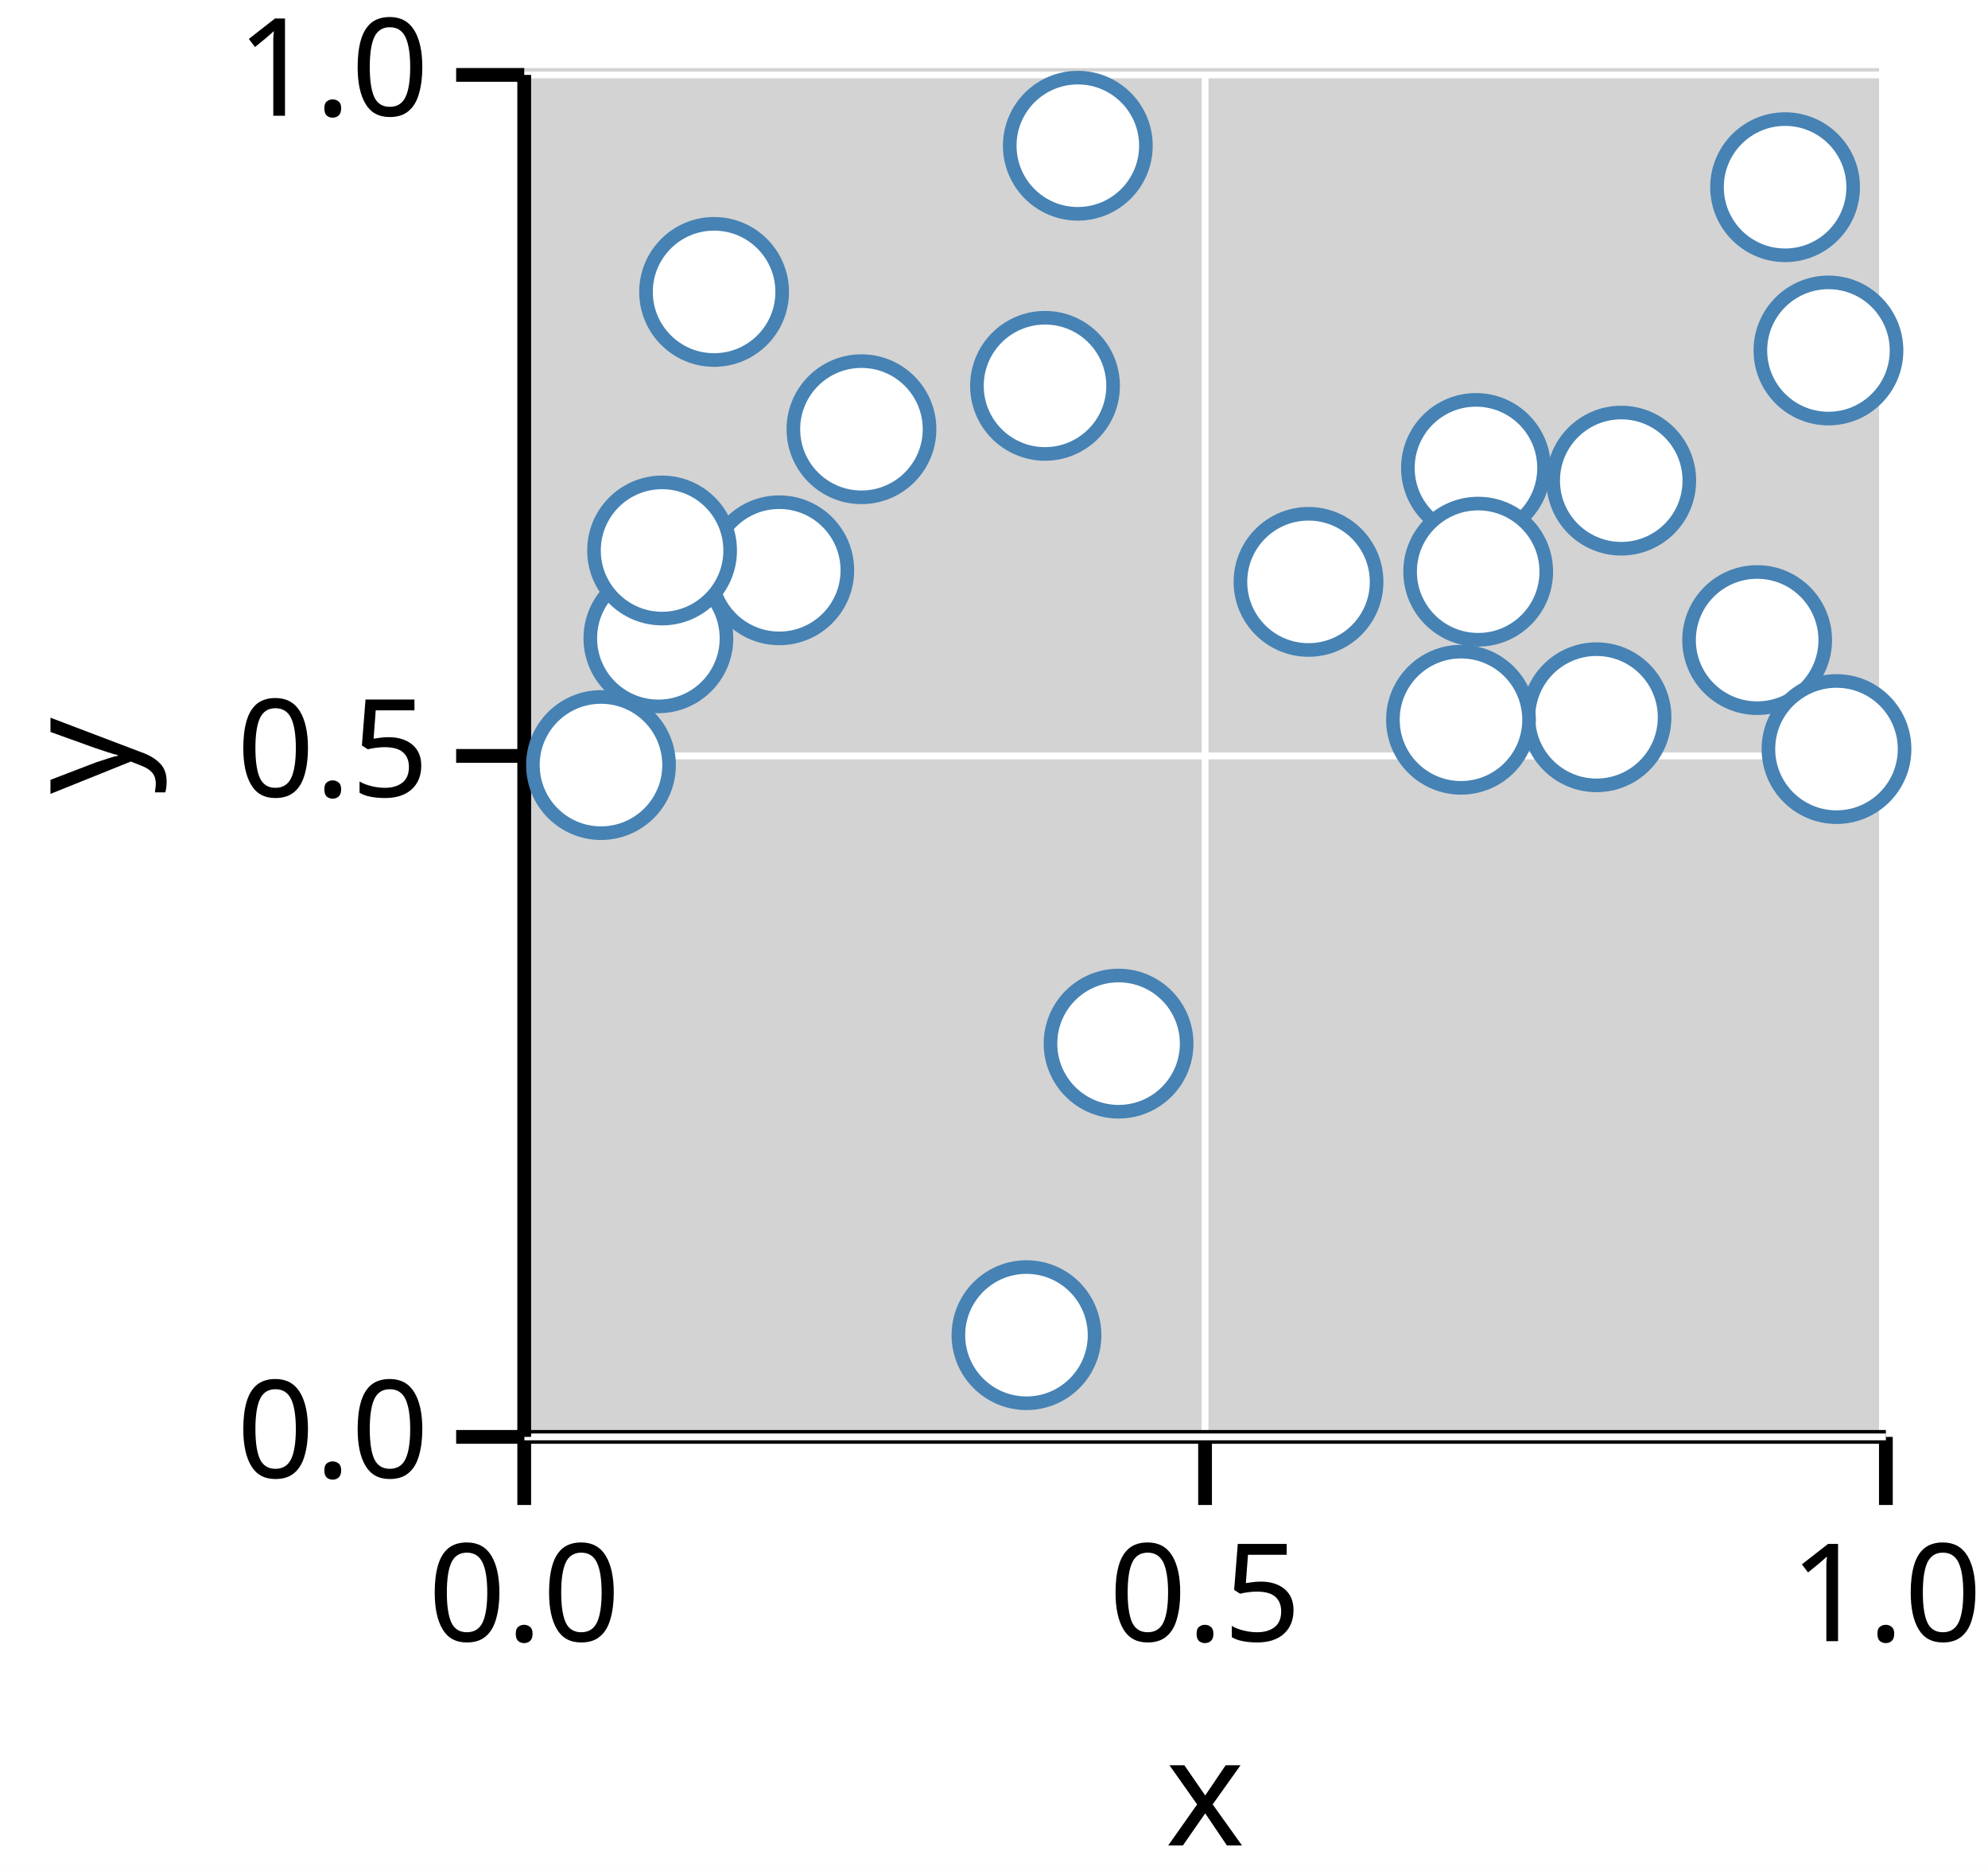
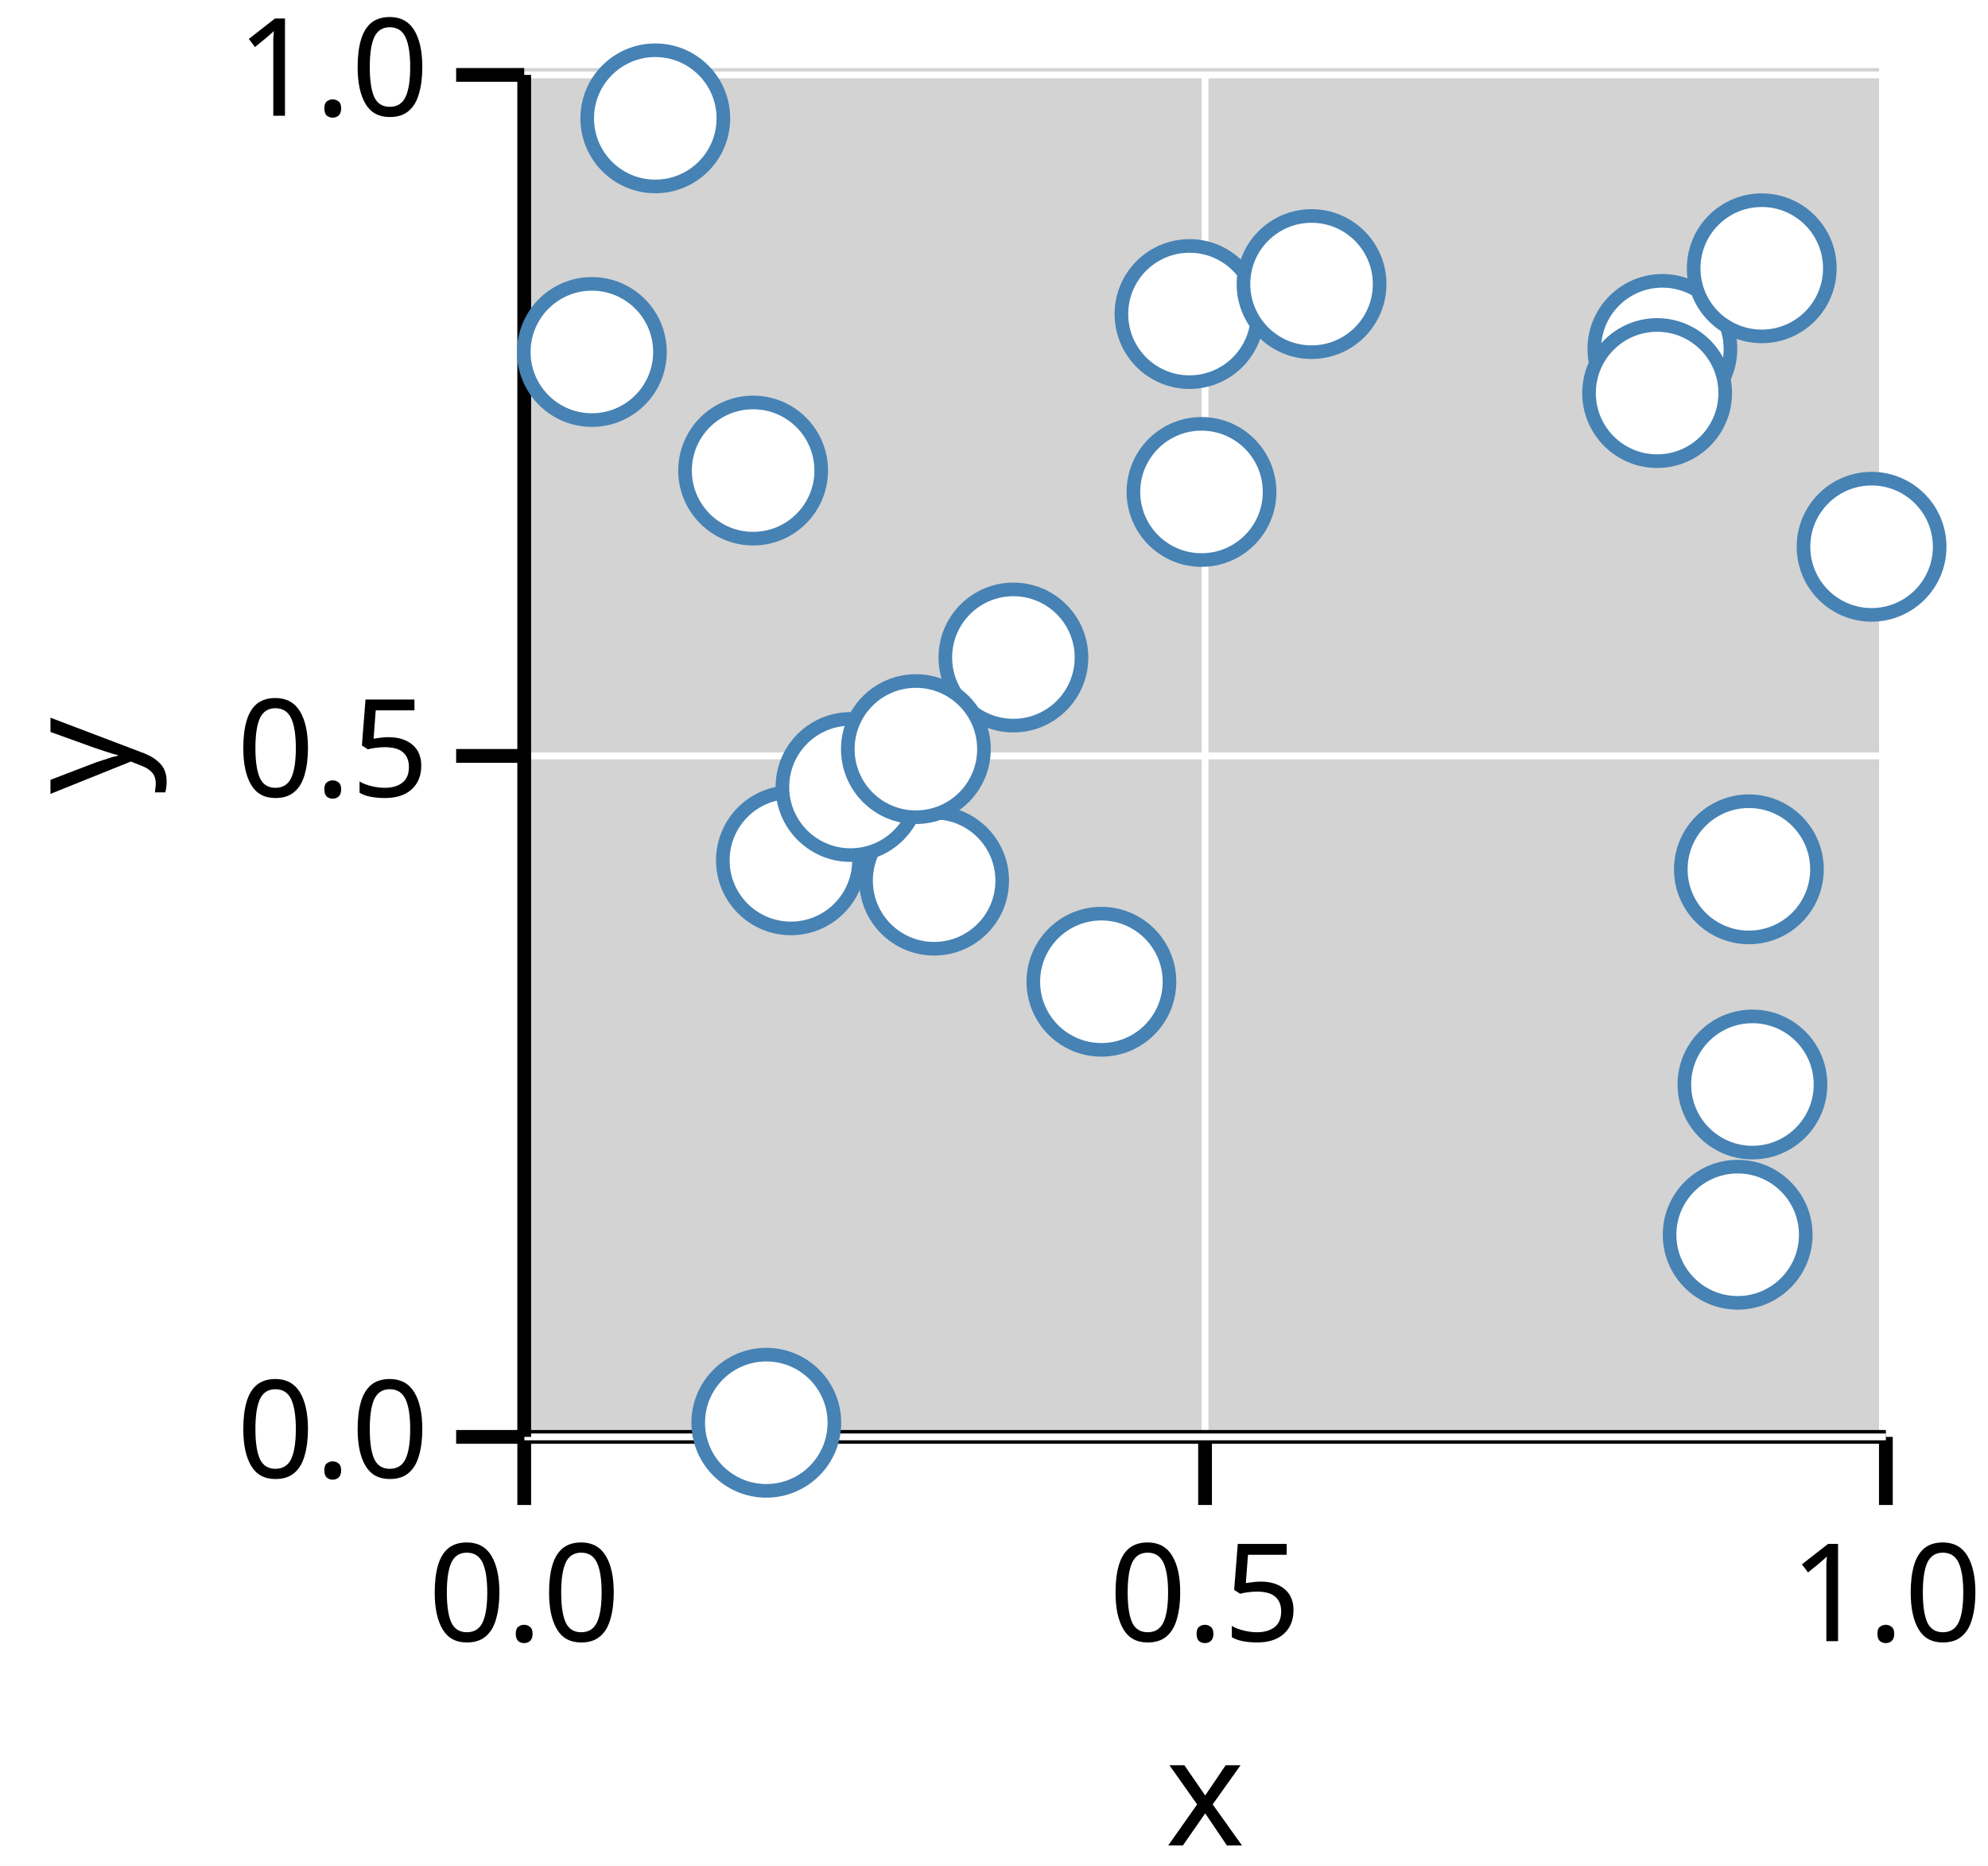
<svg xmlns="http://www.w3.org/2000/svg" version="1.1" class="marks" width="146" height="137" viewBox="0 0 146 137">
  <rect width="146" height="137" fill="white" />
  <g fill="none" stroke-miterlimit="10" transform="translate(38,5)">
    <g class="mark-group role-frame root" role="graphics-object" aria-roledescription="group mark container">
      <g transform="translate(0,0)">
        <path class="background" aria-hidden="true" d="M0,0h100v100h-100Z" fill="lightgray" />
        <g>
          <g class="mark-group role-axis" role="graphics-symbol" aria-roledescription="axis" aria-label="X-axis titled 'x' for a linear scale with values from 0.0 to 1.0">
            <g transform="translate(0.5,100.5)">
              <path class="background" aria-hidden="true" d="M0,0h0v0h0Z" pointer-events="none" />
              <g>
                <g class="mark-rule role-axis-grid" pointer-events="none">
                  <line transform="translate(0,0)" x2="0" y2="-100" stroke="white" stroke-width="0.5" stroke-dasharray="0" opacity="1" />
                  <line transform="translate(50,0)" x2="0" y2="-100" stroke="white" stroke-width="0.5" stroke-dasharray="0" opacity="1" />
                  <line transform="translate(100,0)" x2="0" y2="-100" stroke="white" stroke-width="0.5" stroke-dasharray="0" opacity="1" />
                </g>
                <g class="mark-rule role-axis-tick" pointer-events="none">
                  <line transform="translate(0,0)" x2="0" y2="5" stroke="black" stroke-width="1.01" opacity="1" />
                  <line transform="translate(50,0)" x2="0" y2="5" stroke="black" stroke-width="1.01" opacity="1" />
                  <line transform="translate(100,0)" x2="0" y2="5" stroke="black" stroke-width="1.01" opacity="1" />
                </g>
                <g class="mark-text role-axis-label" pointer-events="none">
                  <text text-anchor="middle" transform="translate(0,15)" font-family="sans-serif" font-size="10px" font-style="normal" font-weight="400" fill="black" opacity="1">0.0</text>
                  <text text-anchor="middle" transform="translate(50,15)" font-family="sans-serif" font-size="10px" font-style="normal" font-weight="400" fill="black" opacity="1">0.5</text>
                  <text text-anchor="middle" transform="translate(100,15)" font-family="sans-serif" font-size="10px" font-style="normal" font-weight="400" fill="black" opacity="1">1.0</text>
                </g>
                <g class="mark-rule role-axis-domain" pointer-events="none">
                  <line transform="translate(0,0)" x2="100" y2="0" stroke="black" stroke-width="1.01" opacity="1" />
                </g>
                <g class="mark-text role-axis-title" pointer-events="none">
                  <text text-anchor="middle" transform="translate(50,30)" font-family="sans-serif" font-size="11px" font-style="normal" font-weight="400" fill="black" opacity="1">x</text>
                </g>
              </g>
              <path class="foreground" aria-hidden="true" d="" pointer-events="none" display="none" />
            </g>
          </g>
          <g class="mark-group role-axis" role="graphics-symbol" aria-roledescription="axis" aria-label="Y-axis titled 'y' for a linear scale with values from 0.0 to 1.0">
            <g transform="translate(0.5,0.5)">
              <path class="background" aria-hidden="true" d="M0,0h0v0h0Z" pointer-events="none" />
              <g>
                <g class="mark-rule role-axis-grid" pointer-events="none">
                  <line transform="translate(0,100)" x2="100" y2="0" stroke="white" stroke-width="0.5" stroke-dasharray="0" opacity="1" />
                  <line transform="translate(0,50)" x2="100" y2="0" stroke="white" stroke-width="0.5" stroke-dasharray="0" opacity="1" />
                  <line transform="translate(0,0)" x2="100" y2="0" stroke="white" stroke-width="0.5" stroke-dasharray="0" opacity="1" />
                </g>
                <g class="mark-rule role-axis-tick" pointer-events="none">
                  <line transform="translate(0,100)" x2="-5" y2="0" stroke="black" stroke-width="1.01" opacity="1" />
                  <line transform="translate(0,50)" x2="-5" y2="0" stroke="black" stroke-width="1.01" opacity="1" />
                  <line transform="translate(0,0)" x2="-5" y2="0" stroke="black" stroke-width="1.01" opacity="1" />
                </g>
                <g class="mark-text role-axis-label" pointer-events="none">
                  <text text-anchor="end" transform="translate(-7,103)" font-family="sans-serif" font-size="10px" font-style="normal" font-weight="400" fill="black" opacity="1">0.0</text>
                  <text text-anchor="end" transform="translate(-7,53)" font-family="sans-serif" font-size="10px" font-style="normal" font-weight="400" fill="black" opacity="1">0.5</text>
                  <text text-anchor="end" transform="translate(-7,3)" font-family="sans-serif" font-size="10px" font-style="normal" font-weight="400" fill="black" opacity="1">1.0</text>
                </g>
                <g class="mark-rule role-axis-domain" pointer-events="none">
                  <line transform="translate(0,100)" x2="0" y2="-100" stroke="black" stroke-width="1.01" opacity="1" />
                </g>
                <g class="mark-text role-axis-title" pointer-events="none">
                  <text text-anchor="middle" transform="translate(-26.90332,50) rotate(-90) translate(0,-2)" font-family="sans-serif" font-size="11px" font-style="normal" font-weight="400" fill="black" opacity="1">y</text>
                </g>
              </g>
              <path class="foreground" aria-hidden="true" d="" pointer-events="none" display="none" />
            </g>
          </g>
          <g class="mark-group role-scope" role="graphics-object" aria-roledescription="group mark container">
            <g transform="translate(0,0)">
              <path class="background" aria-hidden="true" d="M0,0h0v0h0Z" />
              <g>
                <g class="mark-symbol role-mark points" role="graphics-symbol" aria-roledescription="symbol mark container">
-                   <path transform="translate(41.15606,5.699304)" d="M5,0A5,5,0,1,1,-5,0A5,5,0,1,1,5,0" fill="white" stroke="steelblue" stroke-width="1" opacity="1" />
-                   <path transform="translate(19.2303,36.8713)" d="M5,0A5,5,0,1,1,-5,0A5,5,0,1,1,5,0" fill="white" stroke="steelblue" stroke-width="1" opacity="1" />
-                   <path transform="translate(10.35272,41.86544)" d="M5,0A5,5,0,1,1,-5,0A5,5,0,1,1,5,0" fill="white" stroke="steelblue" stroke-width="1" opacity="1" />
-                   <path transform="translate(96.28306,20.73331)" d="M5,0A5,5,0,1,1,-5,0A5,5,0,1,1,5,0" fill="white" stroke="steelblue" stroke-width="1" opacity="1" />
-                   <path transform="translate(70.39598,29.35981)" d="M5,0A5,5,0,1,1,-5,0A5,5,0,1,1,5,0" fill="white" stroke="steelblue" stroke-width="1" opacity="1" />
-                   <path transform="translate(79.24891,47.66341)" d="M5,0A5,5,0,1,1,-5,0A5,5,0,1,1,5,0" fill="white" stroke="steelblue" stroke-width="1" opacity="1" />
-                   <path transform="translate(91.04571,41.996)" d="M5,0A5,5,0,1,1,-5,0A5,5,0,1,1,5,0" fill="white" stroke="steelblue" stroke-width="1" opacity="1" />
-                   <path transform="translate(38.74694,23.32932)" d="M5,0A5,5,0,1,1,-5,0A5,5,0,1,1,5,0" fill="white" stroke="steelblue" stroke-width="1" opacity="1" />
-                   <path transform="translate(6.137238,51.1731)" d="M5,0A5,5,0,1,1,-5,0A5,5,0,1,1,5,0" fill="white" stroke="steelblue" stroke-width="1" opacity="1" />
-                   <path transform="translate(70.55902,36.9729)" d="M5,0A5,5,0,1,1,-5,0A5,5,0,1,1,5,0" fill="white" stroke="steelblue" stroke-width="1" opacity="1" />
-                   <path transform="translate(93.09871,8.744523)" d="M5,0A5,5,0,1,1,-5,0A5,5,0,1,1,5,0" fill="white" stroke="steelblue" stroke-width="1" opacity="1" />
-                   <path transform="translate(10.62358,35.41783)" d="M5,0A5,5,0,1,1,-5,0A5,5,0,1,1,5,0" fill="white" stroke="steelblue" stroke-width="1" opacity="1" />
-                   <path transform="translate(81.06632,30.28892)" d="M5,0A5,5,0,1,1,-5,0A5,5,0,1,1,5,0" fill="white" stroke="steelblue" stroke-width="1" opacity="1" />
-                   <path transform="translate(69.29575,47.845)" d="M5,0A5,5,0,1,1,-5,0A5,5,0,1,1,5,0" fill="white" stroke="steelblue" stroke-width="1" opacity="1" />
-                   <path transform="translate(37.38518,93.03085)" d="M5,0A5,5,0,1,1,-5,0A5,5,0,1,1,5,0" fill="white" stroke="steelblue" stroke-width="1" opacity="1" />
-                   <path transform="translate(14.44406,16.43407)" d="M5,0A5,5,0,1,1,-5,0A5,5,0,1,1,5,0" fill="white" stroke="steelblue" stroke-width="1" opacity="1" />
-                   <path transform="translate(96.87362,49.99784)" d="M5,0A5,5,0,1,1,-5,0A5,5,0,1,1,5,0" fill="white" stroke="steelblue" stroke-width="1" opacity="1" />
-                   <path transform="translate(44.14941,71.62594)" d="M5,0A5,5,0,1,1,-5,0A5,5,0,1,1,5,0" fill="white" stroke="steelblue" stroke-width="1" opacity="1" />
-                   <path transform="translate(58.09854,37.72305)" d="M5,0A5,5,0,1,1,-5,0A5,5,0,1,1,5,0" fill="white" stroke="steelblue" stroke-width="1" opacity="1" />
-                   <path transform="translate(25.26607,26.51395)" d="M5,0A5,5,0,1,1,-5,0A5,5,0,1,1,5,0" fill="white" stroke="steelblue" stroke-width="1" opacity="1" />
+                   <path transform="translate(84.08619,20.62011)" d="M5,0A5,5,0,1,1,-5,0A5,5,0,1,1,5,0" fill="white" stroke="steelblue" stroke-width="1" opacity="1" />
+                   <path transform="translate(42.88775,67.08179)" d="M5,0A5,5,0,1,1,-5,0A5,5,0,1,1,5,0" fill="white" stroke="steelblue" stroke-width="1" opacity="1" />
+                   <path transform="translate(20.08543,58.16686)" d="M5,0A5,5,0,1,1,-5,0A5,5,0,1,1,5,0" fill="white" stroke="steelblue" stroke-width="1" opacity="1" />
+                   <path transform="translate(91.3847,14.69893)" d="M5,0A5,5,0,1,1,-5,0A5,5,0,1,1,5,0" fill="white" stroke="steelblue" stroke-width="1" opacity="1" />
+                   <path transform="translate(17.30999,29.54938)" d="M5,0A5,5,0,1,1,-5,0A5,5,0,1,1,5,0" fill="white" stroke="steelblue" stroke-width="1" opacity="1" />
+                   <path transform="translate(90.70023,74.62658)" d="M5,0A5,5,0,1,1,-5,0A5,5,0,1,1,5,0" fill="white" stroke="steelblue" stroke-width="1" opacity="1" />
+                   <path transform="translate(49.35703,18.05817)" d="M5,0A5,5,0,1,1,-5,0A5,5,0,1,1,5,0" fill="white" stroke="steelblue" stroke-width="1" opacity="1" />
+                   <path transform="translate(30.60286,59.65881)" d="M5,0A5,5,0,1,1,-5,0A5,5,0,1,1,5,0" fill="white" stroke="steelblue" stroke-width="1" opacity="1" />
+                   <path transform="translate(24.46059,52.78348)" d="M5,0A5,5,0,1,1,-5,0A5,5,0,1,1,5,0" fill="white" stroke="steelblue" stroke-width="1" opacity="1" />
+                   <path transform="translate(89.61547,85.65877)" d="M5,0A5,5,0,1,1,-5,0A5,5,0,1,1,5,0" fill="white" stroke="steelblue" stroke-width="1" opacity="1" />
+                   <path transform="translate(36.42531,43.27652)" d="M5,0A5,5,0,1,1,-5,0A5,5,0,1,1,5,0" fill="white" stroke="steelblue" stroke-width="1" opacity="1" />
+                   <path transform="translate(58.32081,15.85794)" d="M5,0A5,5,0,1,1,-5,0A5,5,0,1,1,5,0" fill="white" stroke="steelblue" stroke-width="1" opacity="1" />
+                   <path transform="translate(10.12522,3.689638)" d="M5,0A5,5,0,1,1,-5,0A5,5,0,1,1,5,0" fill="white" stroke="steelblue" stroke-width="1" opacity="1" />
+                   <path transform="translate(5.467528,20.8429)" d="M5,0A5,5,0,1,1,-5,0A5,5,0,1,1,5,0" fill="white" stroke="steelblue" stroke-width="1" opacity="1" />
+                   <path transform="translate(18.27764,99.46156)" d="M5,0A5,5,0,1,1,-5,0A5,5,0,1,1,5,0" fill="white" stroke="steelblue" stroke-width="1" opacity="1" />
+                   <path transform="translate(83.70043,23.85984)" d="M5,0A5,5,0,1,1,-5,0A5,5,0,1,1,5,0" fill="white" stroke="steelblue" stroke-width="1" opacity="1" />
+                   <path transform="translate(50.23961,31.11936)" d="M5,0A5,5,0,1,1,-5,0A5,5,0,1,1,5,0" fill="white" stroke="steelblue" stroke-width="1" opacity="1" />
+                   <path transform="translate(29.26317,50.00244)" d="M5,0A5,5,0,1,1,-5,0A5,5,0,1,1,5,0" fill="white" stroke="steelblue" stroke-width="1" opacity="1" />
+                   <path transform="translate(99.45059,35.1447)" d="M5,0A5,5,0,1,1,-5,0A5,5,0,1,1,5,0" fill="white" stroke="steelblue" stroke-width="1" opacity="1" />
+                   <path transform="translate(90.43997,58.82713)" d="M5,0A5,5,0,1,1,-5,0A5,5,0,1,1,5,0" fill="white" stroke="steelblue" stroke-width="1" opacity="1" />
                </g>
              </g>
              <path class="foreground" aria-hidden="true" d="" display="none" />
            </g>
          </g>
        </g>
        <path class="foreground" aria-hidden="true" d="" display="none" />
      </g>
    </g>
  </g>
</svg>
